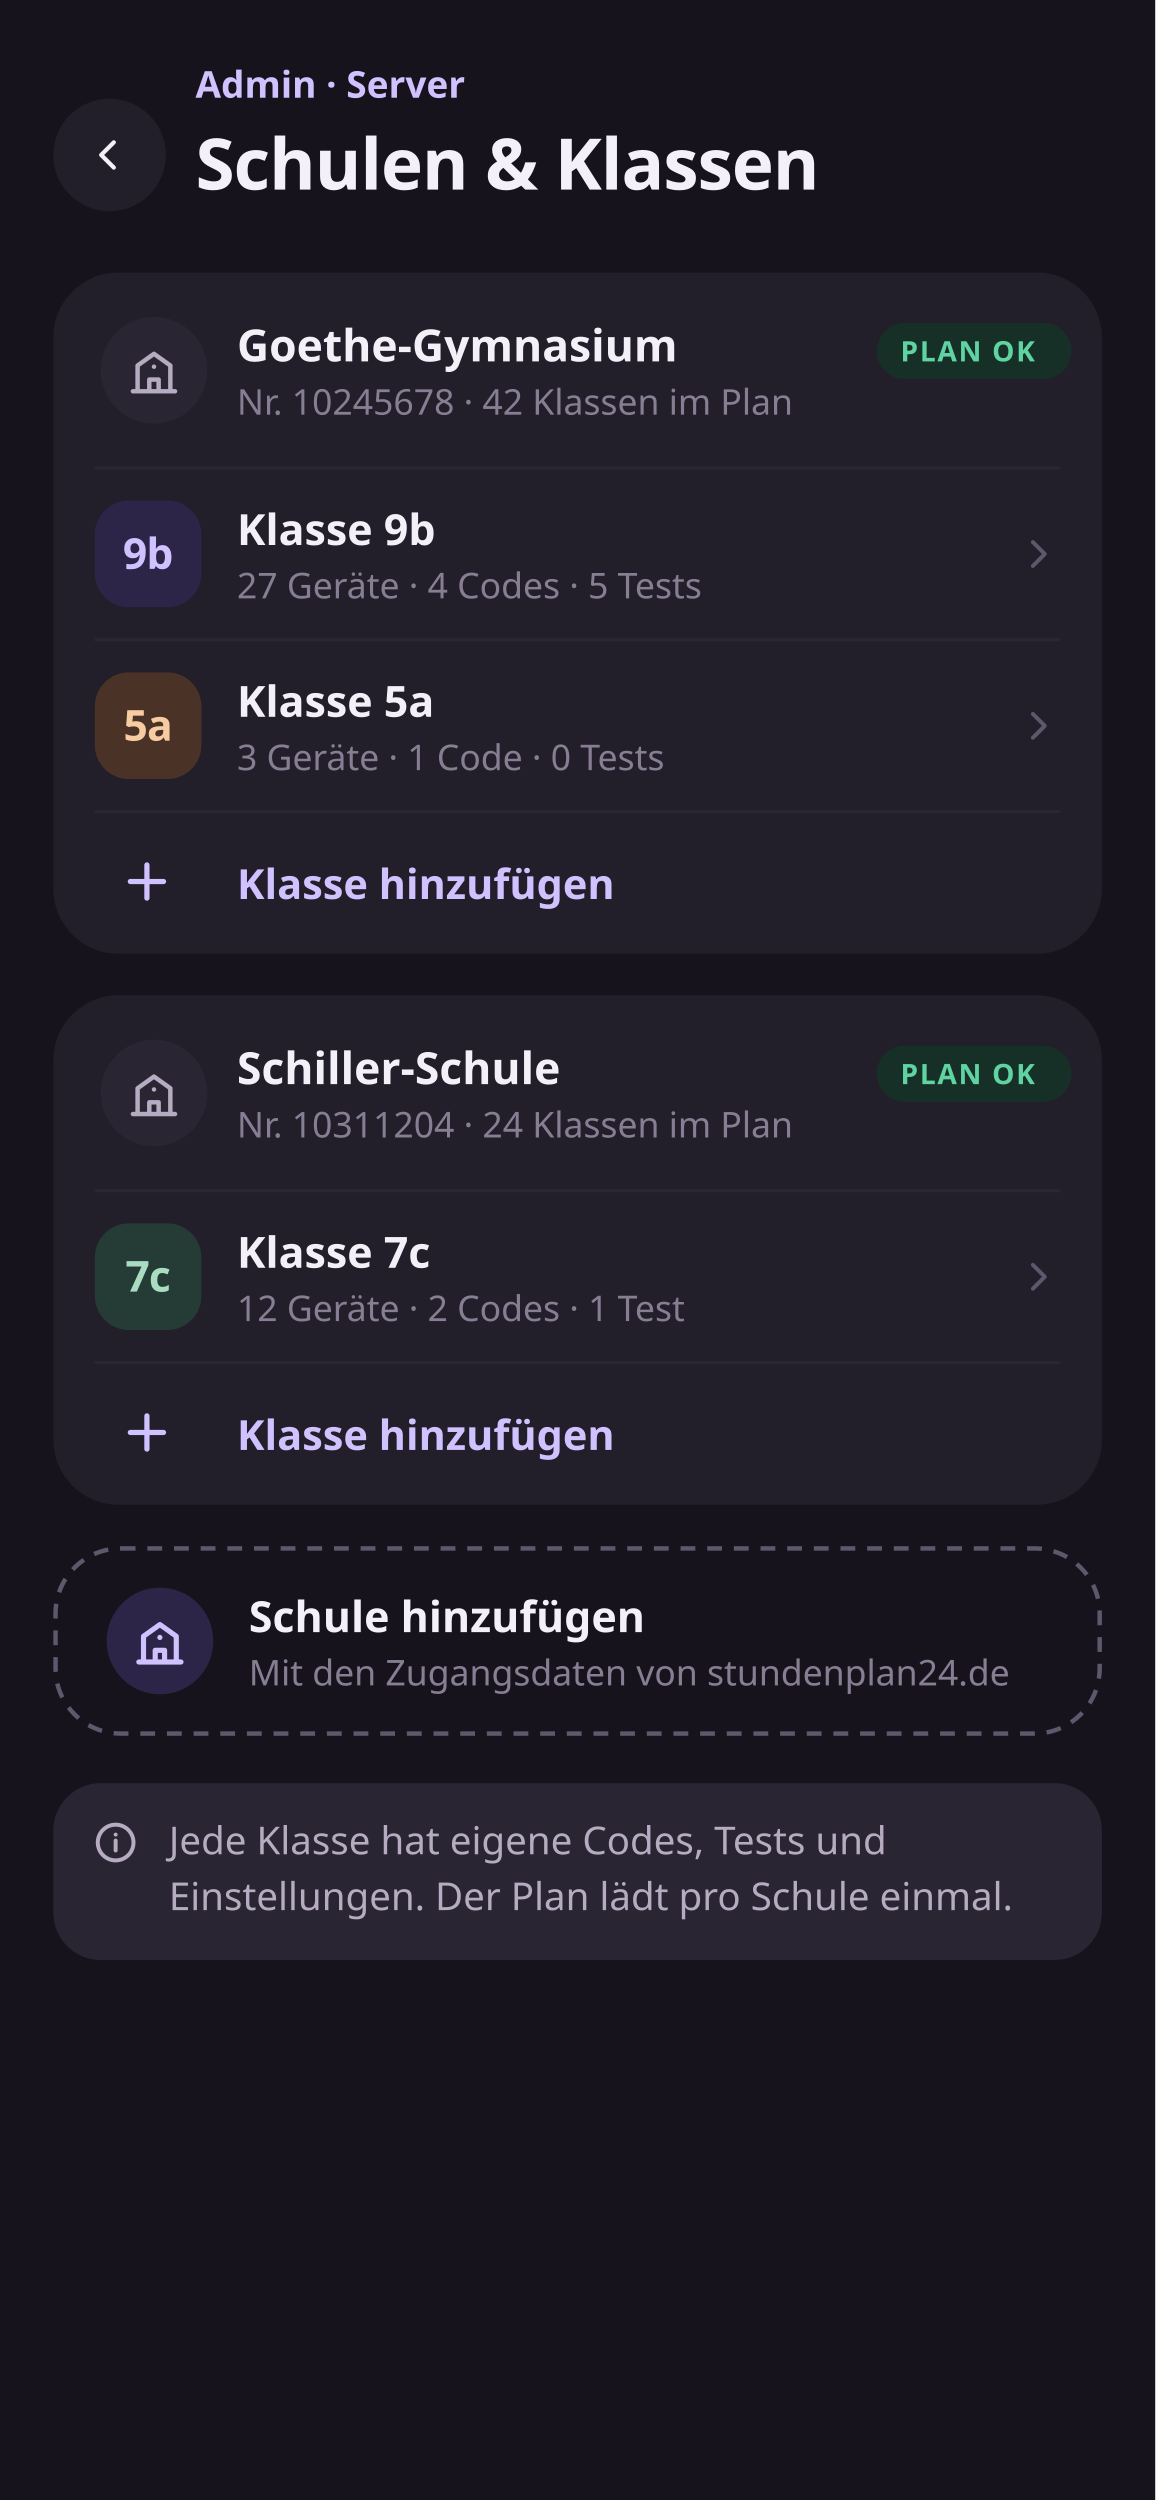
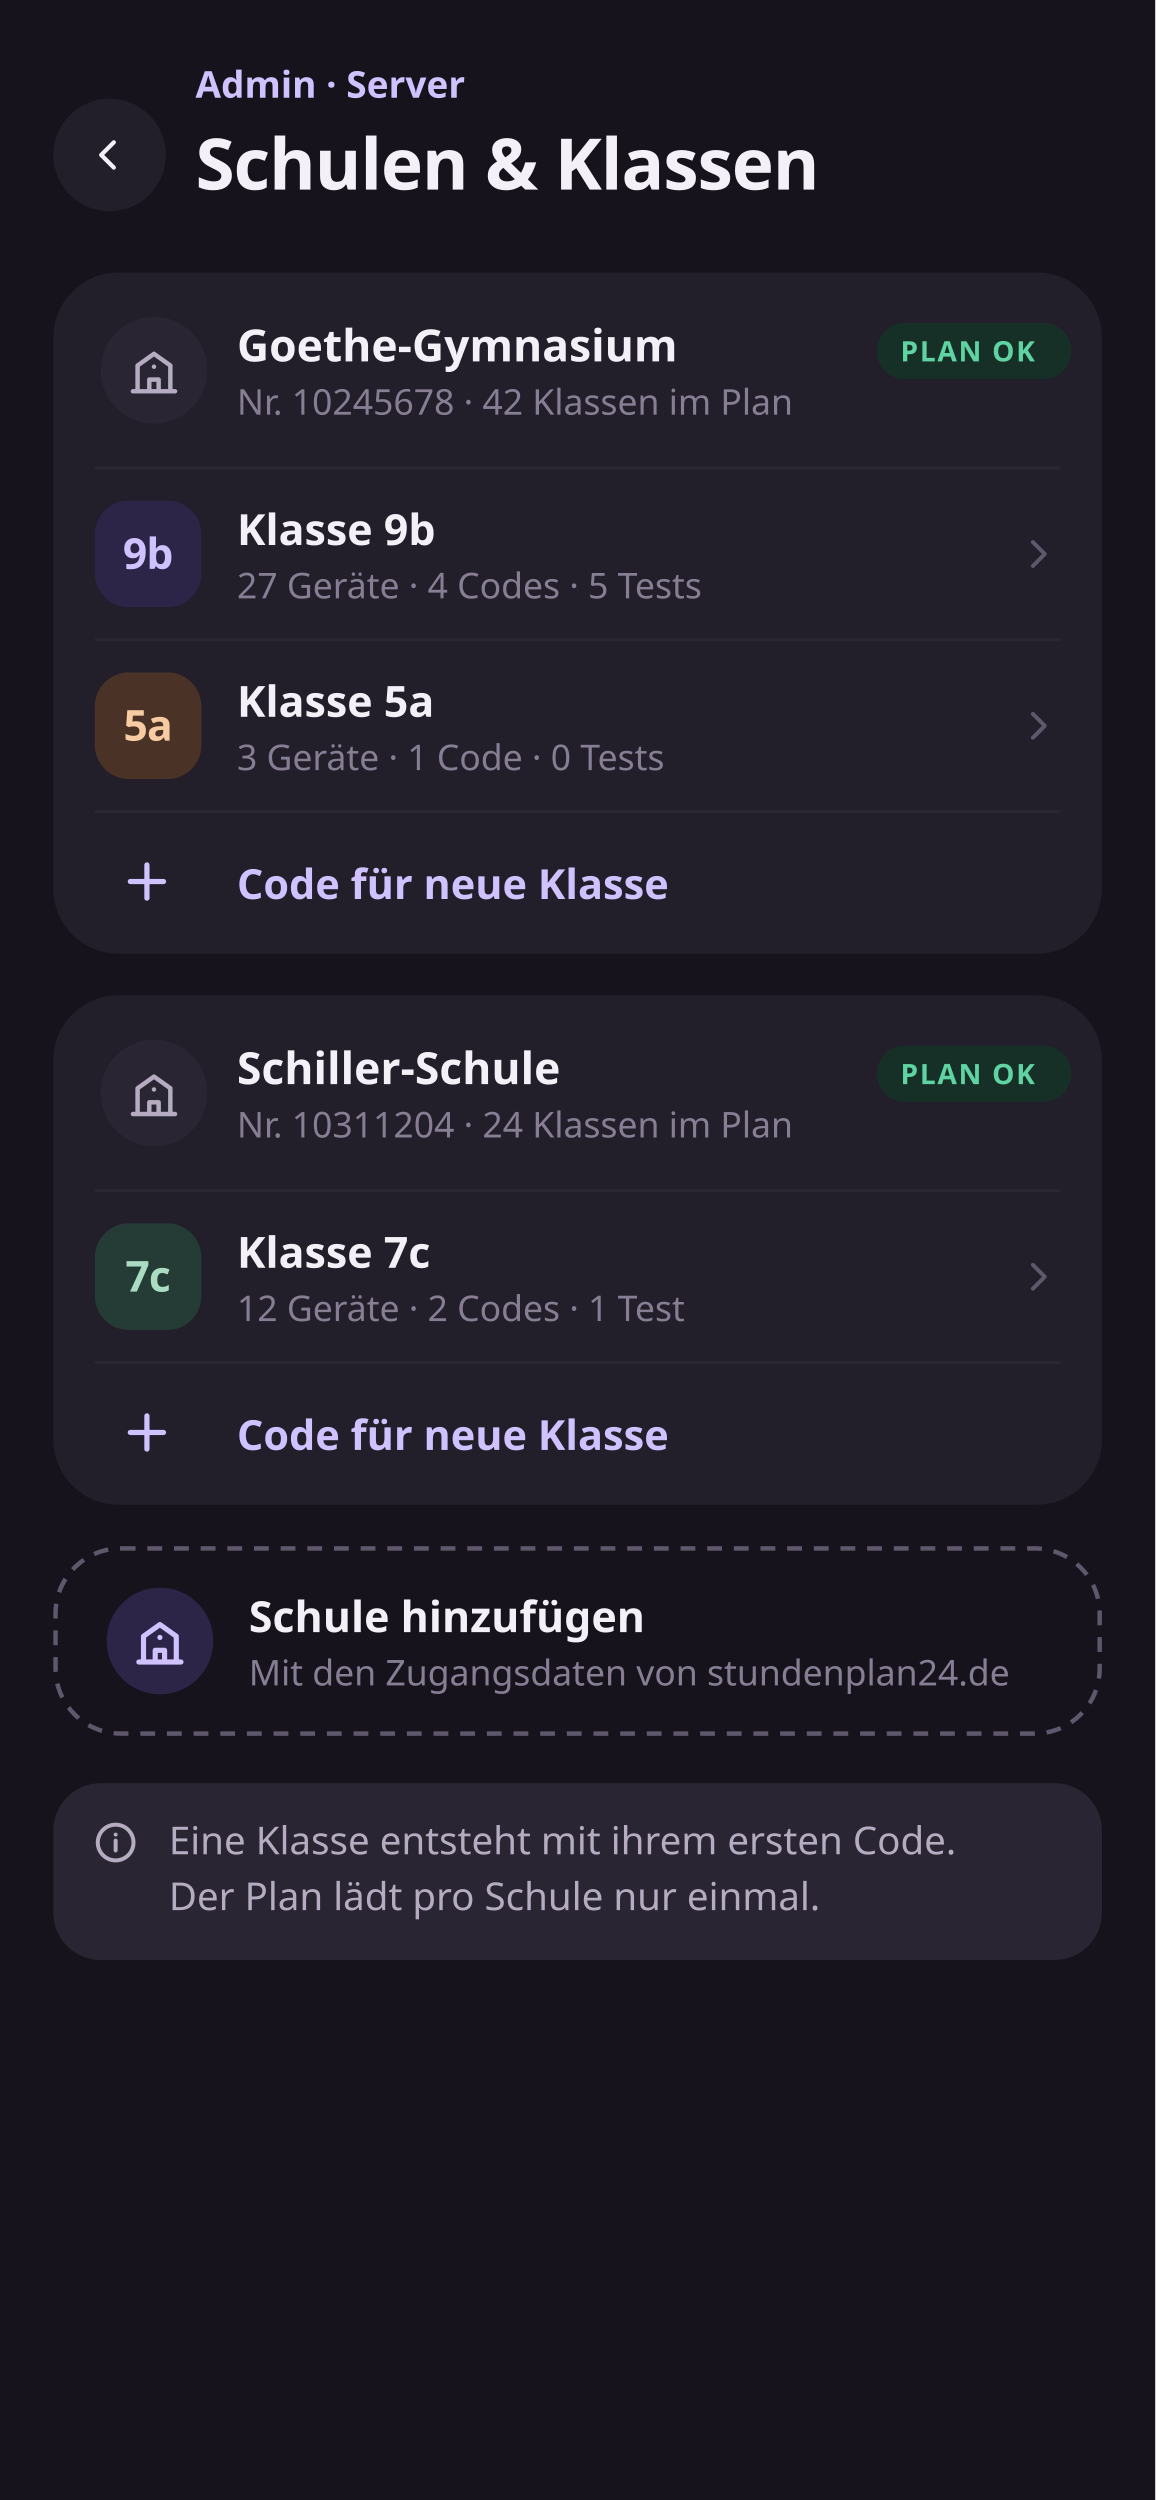
<svg xmlns="http://www.w3.org/2000/svg" width="390" height="844" viewBox="0 0 390 844">
  <defs>
    <filter id="nsh0" x="-50%" y="-50%" width="200%" height="200%">
      <feDropShadow dx="0" dy="24" stdDeviation="32" flood-color="#000000" flood-opacity="0.18" />
    </filter>
    <filter id="nsh1" x="-50%" y="-50%" width="200%" height="200%">
      <feDropShadow dx="0" dy="2" stdDeviation="4" flood-color="#000000" flood-opacity="0.06" />
    </filter>
    <pattern id="mh" width="8" height="8" patternUnits="userSpaceOnUse" patternTransform="rotate(45)">
      <rect x="0" y="0" width="3" height="8" fill="#16131C" fill-opacity="0.38" />
    </pattern>
    <pattern id="mr" width="7" height="7" patternUnits="userSpaceOnUse" patternTransform="rotate(45)">
      <rect x="0" y="0" width="1.6" height="7" fill="#5F576C" fill-opacity="0.8" />
    </pattern>
  </defs>
  <rect x="0" y="0" width="390" height="844" fill="#16131C" />
  <rect x="18" y="33.31" width="38" height="38" rx="19.0" fill="#221E2A" />
  <g transform="translate(28.48 43.79) scale(0.71 0.71)" fill="none" stroke="#F4F0F8" stroke-width="2" stroke-linecap="round" stroke-linejoin="round">
    <path d="M14 6l-6 6 6 6" />
  </g>
  <text x="66" y="33" font-family="Nunito" font-size="12.5" font-weight="800" fill="#CFC2FF" xml:space="preserve">Admin · Server</text>
  <text x="66" y="64" font-family="Nunito" font-size="24" font-weight="900" letter-spacing="-0.36" fill="#F4F0F8" xml:space="preserve">Schulen &amp; Klassen</text>
  <rect x="18" y="92" width="354" height="230" rx="22" fill="#221E2A" />
  <circle cx="52" cy="125" r="18" fill="#2A2533" />
  <g transform="translate(42.5 115.5) scale(0.79 0.79)" fill="none" stroke="#B5ACC1" stroke-width="1.9" stroke-linecap="round" stroke-linejoin="round">
    <path d="M3 21h18M5 21V10l7-5 7 5v11M10 21v-5h4v5M12 10.5v.01" />
  </g>
  <text x="80" y="122" font-family="Nunito" font-size="15" font-weight="800" fill="#F4F0F8" xml:space="preserve">Goethe-Gymnasium</text>
  <text x="80" y="140" font-family="Nunito" font-size="12" font-weight="400" fill="#877E94" xml:space="preserve">Nr. 10245678 · 42 Klassen im Plan</text>
  <rect x="296" y="109" width="65.7" height="19" rx="9.5" fill="#163027" />
  <text x="304" y="122" font-family="Nunito" font-size="9.5" font-weight="800" letter-spacing="0.57" fill="#5FD3A2" xml:space="preserve">PLAN OK</text>
  <line x1="32" y1="158" x2="358" y2="158" stroke="#2B2634" stroke-width="1" />
  <rect x="32" y="169" width="36" height="36" rx="11.5" fill="#2C2548" />
  <text x="50.0" y="192.04" font-family="Nunito" font-size="14.4" font-weight="900" letter-spacing="-0.3" fill="#CFC2FF" text-anchor="middle" xml:space="preserve">9b</text>
  <text x="80" y="184" font-family="Nunito" font-size="14.5" font-weight="700" fill="#F4F0F8" xml:space="preserve">Klasse 9b</text>
  <text x="80" y="202" font-family="Nunito" font-size="12" font-weight="400" fill="#877E94" xml:space="preserve">27 Geräte · 4 Codes · 5 Tests</text>
  <g transform="translate(342 179) scale(0.67 0.67)" fill="none" stroke="#5F576C" stroke-width="2" stroke-linecap="round" stroke-linejoin="round">
    <path d="M10 6l6 6-6 6" />
  </g>
  <line x1="32" y1="216" x2="358" y2="216" stroke="#2B2634" stroke-width="1" />
  <rect x="32" y="227" width="36" height="36" rx="11.5" fill="#4A3326" />
  <text x="50.0" y="250.04" font-family="Nunito" font-size="14.4" font-weight="900" letter-spacing="-0.3" fill="#F8CCA2" text-anchor="middle" xml:space="preserve">5a</text>
  <text x="80" y="242" font-family="Nunito" font-size="14.5" font-weight="700" fill="#F4F0F8" xml:space="preserve">Klasse 5a</text>
  <text x="80" y="260" font-family="Nunito" font-size="12" font-weight="400" fill="#877E94" xml:space="preserve">3 Geräte · 1 Code · 0 Tests</text>
  <g transform="translate(342 237) scale(0.67 0.67)" fill="none" stroke="#5F576C" stroke-width="2" stroke-linecap="round" stroke-linejoin="round">
    <path d="M10 6l6 6-6 6" />
  </g>
  <line x1="32" y1="274" x2="358" y2="274" stroke="#2B2634" stroke-width="1" />
  <g transform="translate(40 288) scale(0.8 0.8)" fill="none" stroke="#CFC2FF" stroke-width="2.2" stroke-linecap="round" stroke-linejoin="round">
    <path d="M12 5v14M5 12h14" />
  </g>
-   <text x="80" y="303.5" font-family="Nunito" font-size="14" font-weight="700" fill="#CFC2FF" xml:space="preserve">Klasse hinzufügen</text>
+   <text x="80" y="303.5" font-family="Nunito" font-size="14" font-weight="700" fill="#CFC2FF" xml:space="preserve">Code für neue Klasse</text>
  <rect x="18" y="336" width="354" height="172" rx="22" fill="#221E2A" />
  <circle cx="52" cy="369" r="18" fill="#2A2533" />
  <g transform="translate(42.5 359.5) scale(0.79 0.79)" fill="none" stroke="#B5ACC1" stroke-width="1.9" stroke-linecap="round" stroke-linejoin="round">
    <path d="M3 21h18M5 21V10l7-5 7 5v11M10 21v-5h4v5M12 10.5v.01" />
  </g>
  <text x="80" y="366" font-family="Nunito" font-size="15" font-weight="800" fill="#F4F0F8" xml:space="preserve">Schiller-Schule</text>
  <text x="80" y="384" font-family="Nunito" font-size="12" font-weight="400" fill="#877E94" xml:space="preserve">Nr. 10311204 · 24 Klassen im Plan</text>
  <rect x="296" y="353" width="65.7" height="19" rx="9.5" fill="#163027" />
  <text x="304" y="366" font-family="Nunito" font-size="9.5" font-weight="800" letter-spacing="0.57" fill="#5FD3A2" xml:space="preserve">PLAN OK</text>
  <line x1="32" y1="402" x2="358" y2="402" stroke="#2B2634" stroke-width="1" />
  <rect x="32" y="413" width="36" height="36" rx="11.5" fill="#253B35" />
  <text x="50.0" y="436.04" font-family="Nunito" font-size="14.4" font-weight="900" letter-spacing="-0.3" fill="#AADCC2" text-anchor="middle" xml:space="preserve">7c</text>
  <text x="80" y="428" font-family="Nunito" font-size="14.5" font-weight="700" fill="#F4F0F8" xml:space="preserve">Klasse 7c</text>
  <text x="80" y="446" font-family="Nunito" font-size="12" font-weight="400" fill="#877E94" xml:space="preserve">12 Geräte · 2 Codes · 1 Test</text>
  <g transform="translate(342 423) scale(0.67 0.67)" fill="none" stroke="#5F576C" stroke-width="2" stroke-linecap="round" stroke-linejoin="round">
    <path d="M10 6l6 6-6 6" />
  </g>
  <line x1="32" y1="460" x2="358" y2="460" stroke="#2B2634" stroke-width="1" />
  <g transform="translate(40 474) scale(0.8 0.8)" fill="none" stroke="#CFC2FF" stroke-width="2.2" stroke-linecap="round" stroke-linejoin="round">
    <path d="M12 5v14M5 12h14" />
  </g>
-   <text x="80" y="489.5" font-family="Nunito" font-size="14" font-weight="700" fill="#CFC2FF" xml:space="preserve">Klasse hinzufügen</text>
+   <text x="80" y="489.5" font-family="Nunito" font-size="14" font-weight="700" fill="#CFC2FF" xml:space="preserve">Code für neue Klasse</text>
  <rect x="18.75" y="522.75" width="352.5" height="62.5" rx="22" fill="none" stroke="#5F576C" stroke-width="1.5" stroke-dasharray="5 4" />
  <circle cx="54" cy="554" r="18" fill="#2C2548" />
  <g transform="translate(44.5 544.5) scale(0.79 0.79)" fill="none" stroke="#CFC2FF" stroke-width="2.2" stroke-linecap="round" stroke-linejoin="round">
    <path d="M3 21h18M5 21V10l7-5 7 5v11M10 21v-5h4v5M12 10.5v.01" />
  </g>
  <text x="84" y="551" font-family="Nunito" font-size="14.5" font-weight="800" fill="#F4F0F8" xml:space="preserve">Schule hinzufügen</text>
  <text x="84" y="569" font-family="Nunito" font-size="12" font-weight="400" fill="#877E94" xml:space="preserve">Mit den Zugangsdaten von stundenplan24.de</text>
  <rect x="18" y="602" width="354" height="59.69" rx="16" fill="#2A2533" />
  <g transform="translate(31 614) scale(0.67 0.67)" fill="none" stroke="#B5ACC1" stroke-width="2" stroke-linecap="round" stroke-linejoin="round">
    <circle cx="12" cy="12" r="9" />
    <path d="M12 11v5M12 8h.01" />
  </g>
-   <text x="57" y="626.0" font-family="Nunito" font-size="13" font-weight="400" fill="#B5ACC1" xml:space="preserve">Jede Klasse hat eigene Codes, Tests und</text>
-   <text x="57" y="644.85" font-family="Nunito" font-size="13" font-weight="400" fill="#B5ACC1" xml:space="preserve">Einstellungen. Der Plan lädt pro Schule einmal.</text>
+   <text x="57" y="626.0" font-family="Nunito" font-size="13" font-weight="400" fill="#B5ACC1" xml:space="preserve">Eine Klasse entsteht mit ihrem ersten Code.</text>
+   <text x="57" y="644.85" font-family="Nunito" font-size="13" font-weight="400" fill="#B5ACC1" xml:space="preserve">Der Plan lädt pro Schule nur einmal.</text>
</svg>
